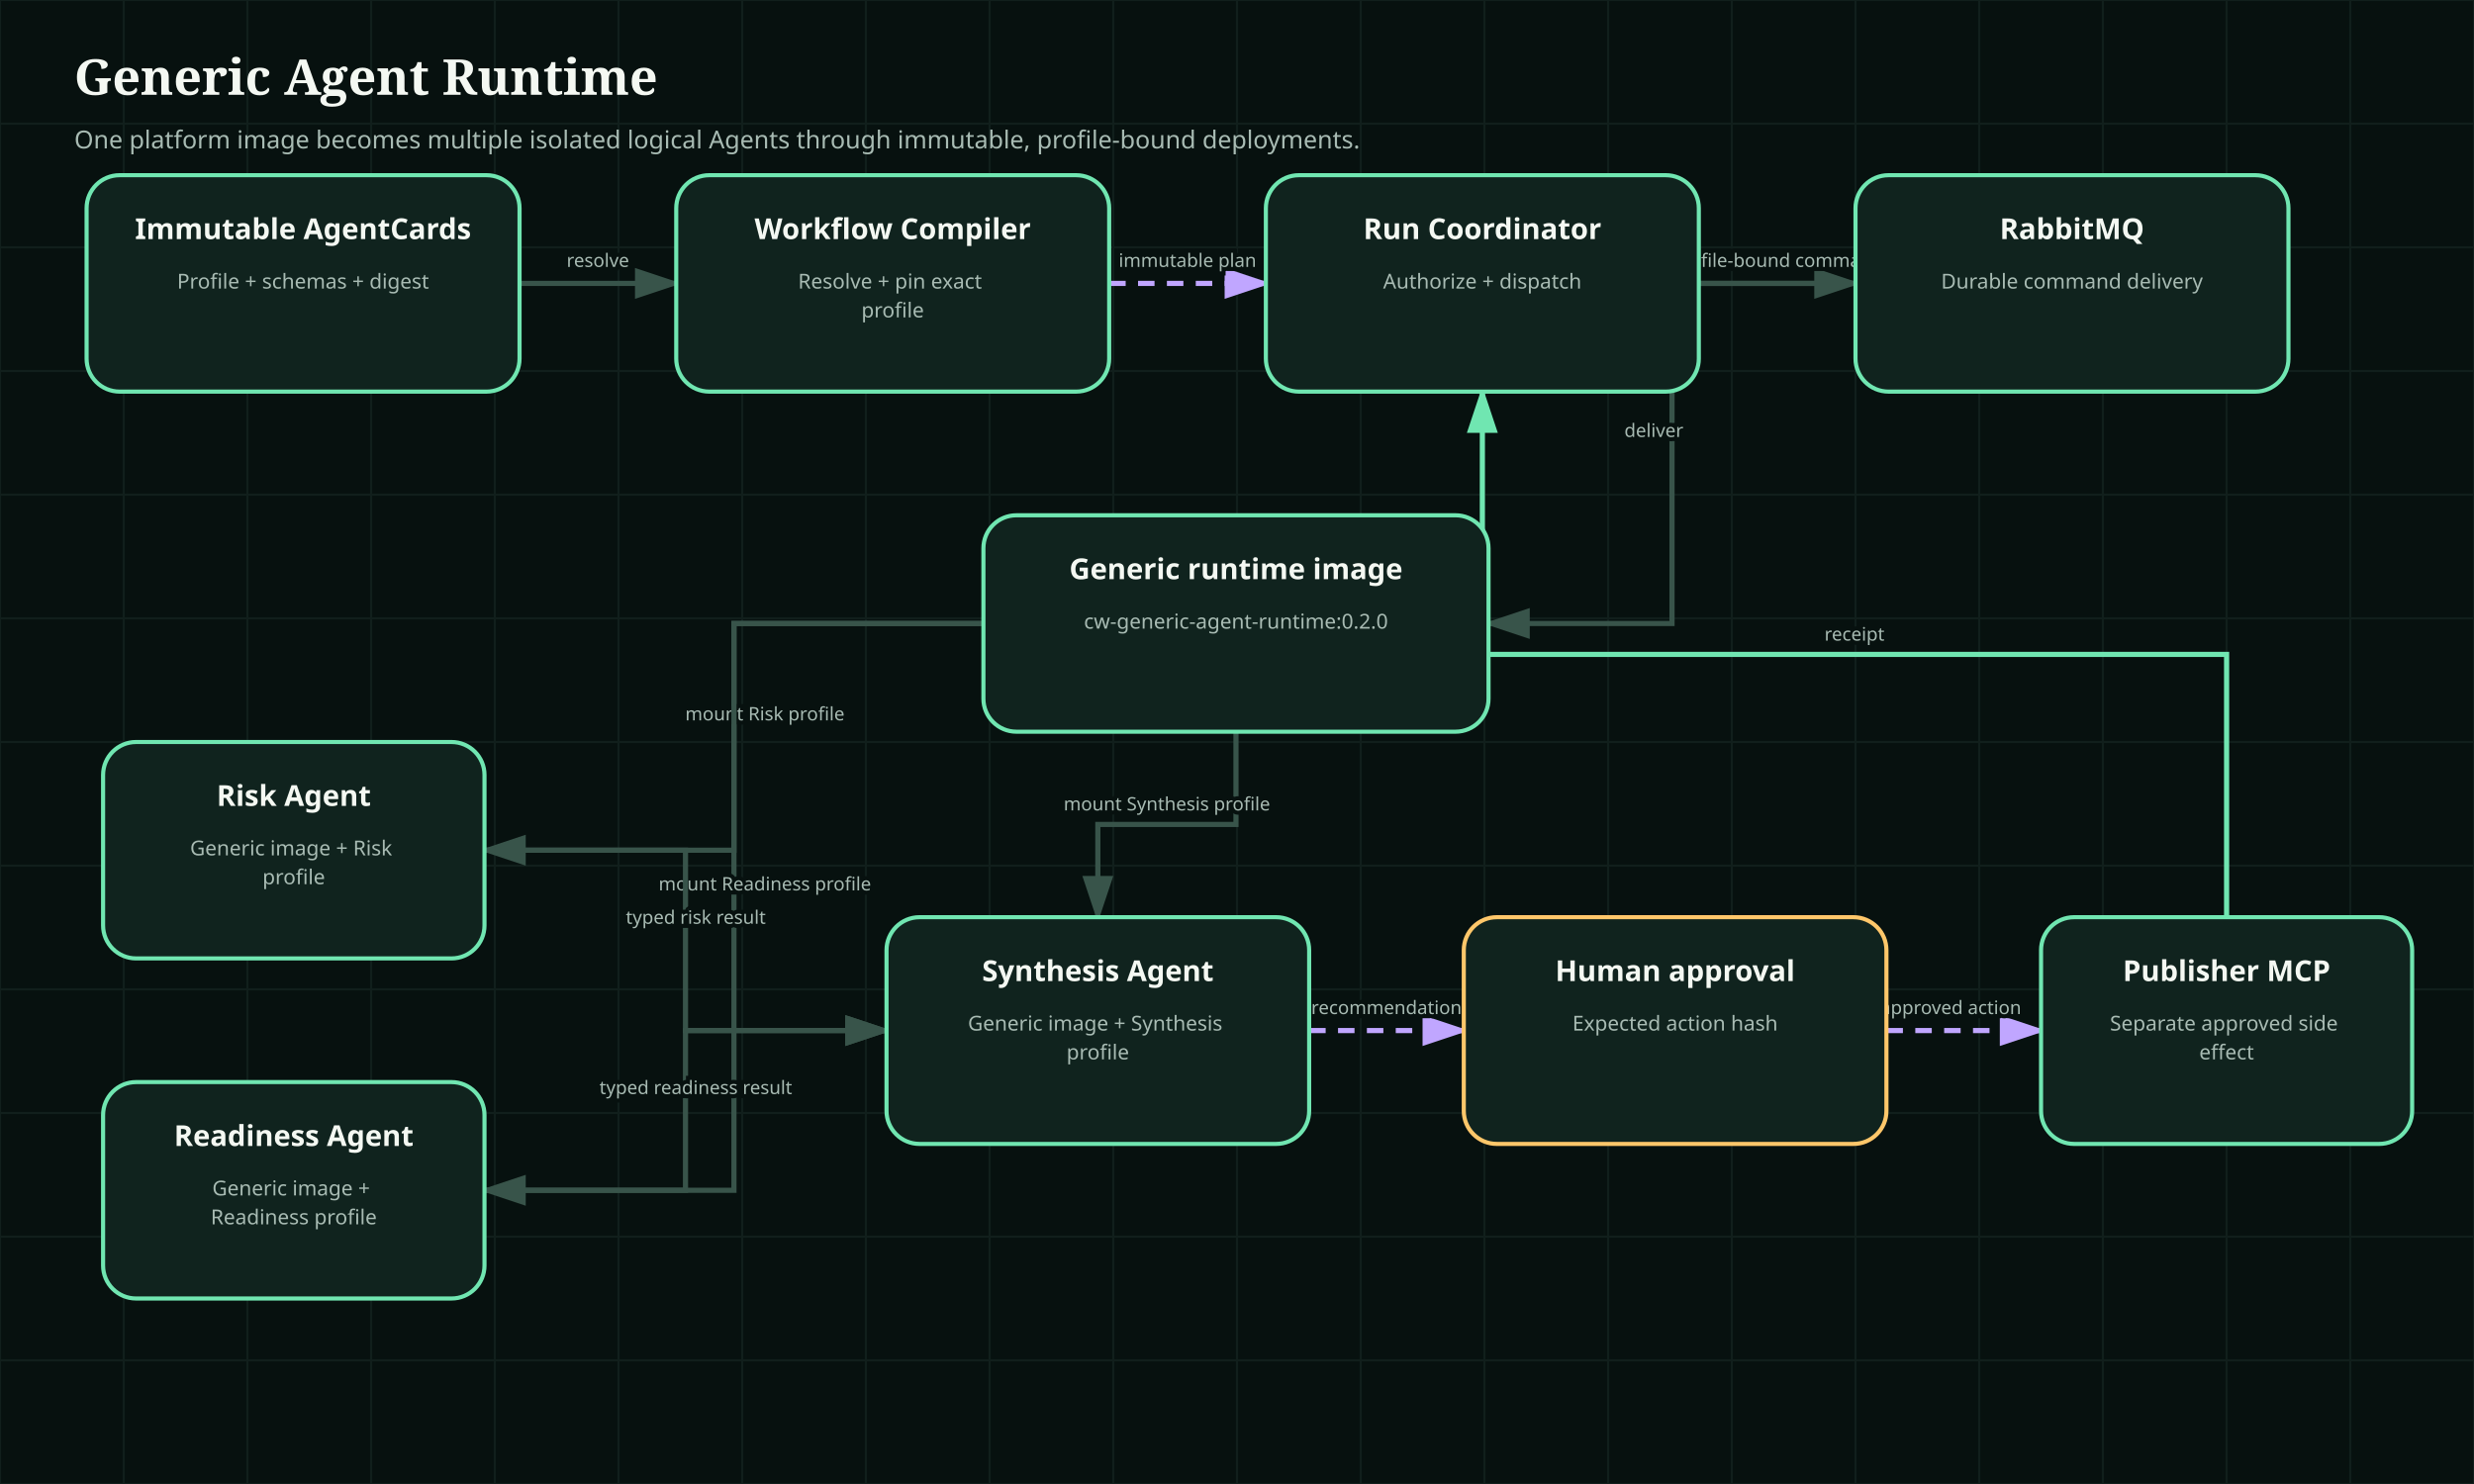
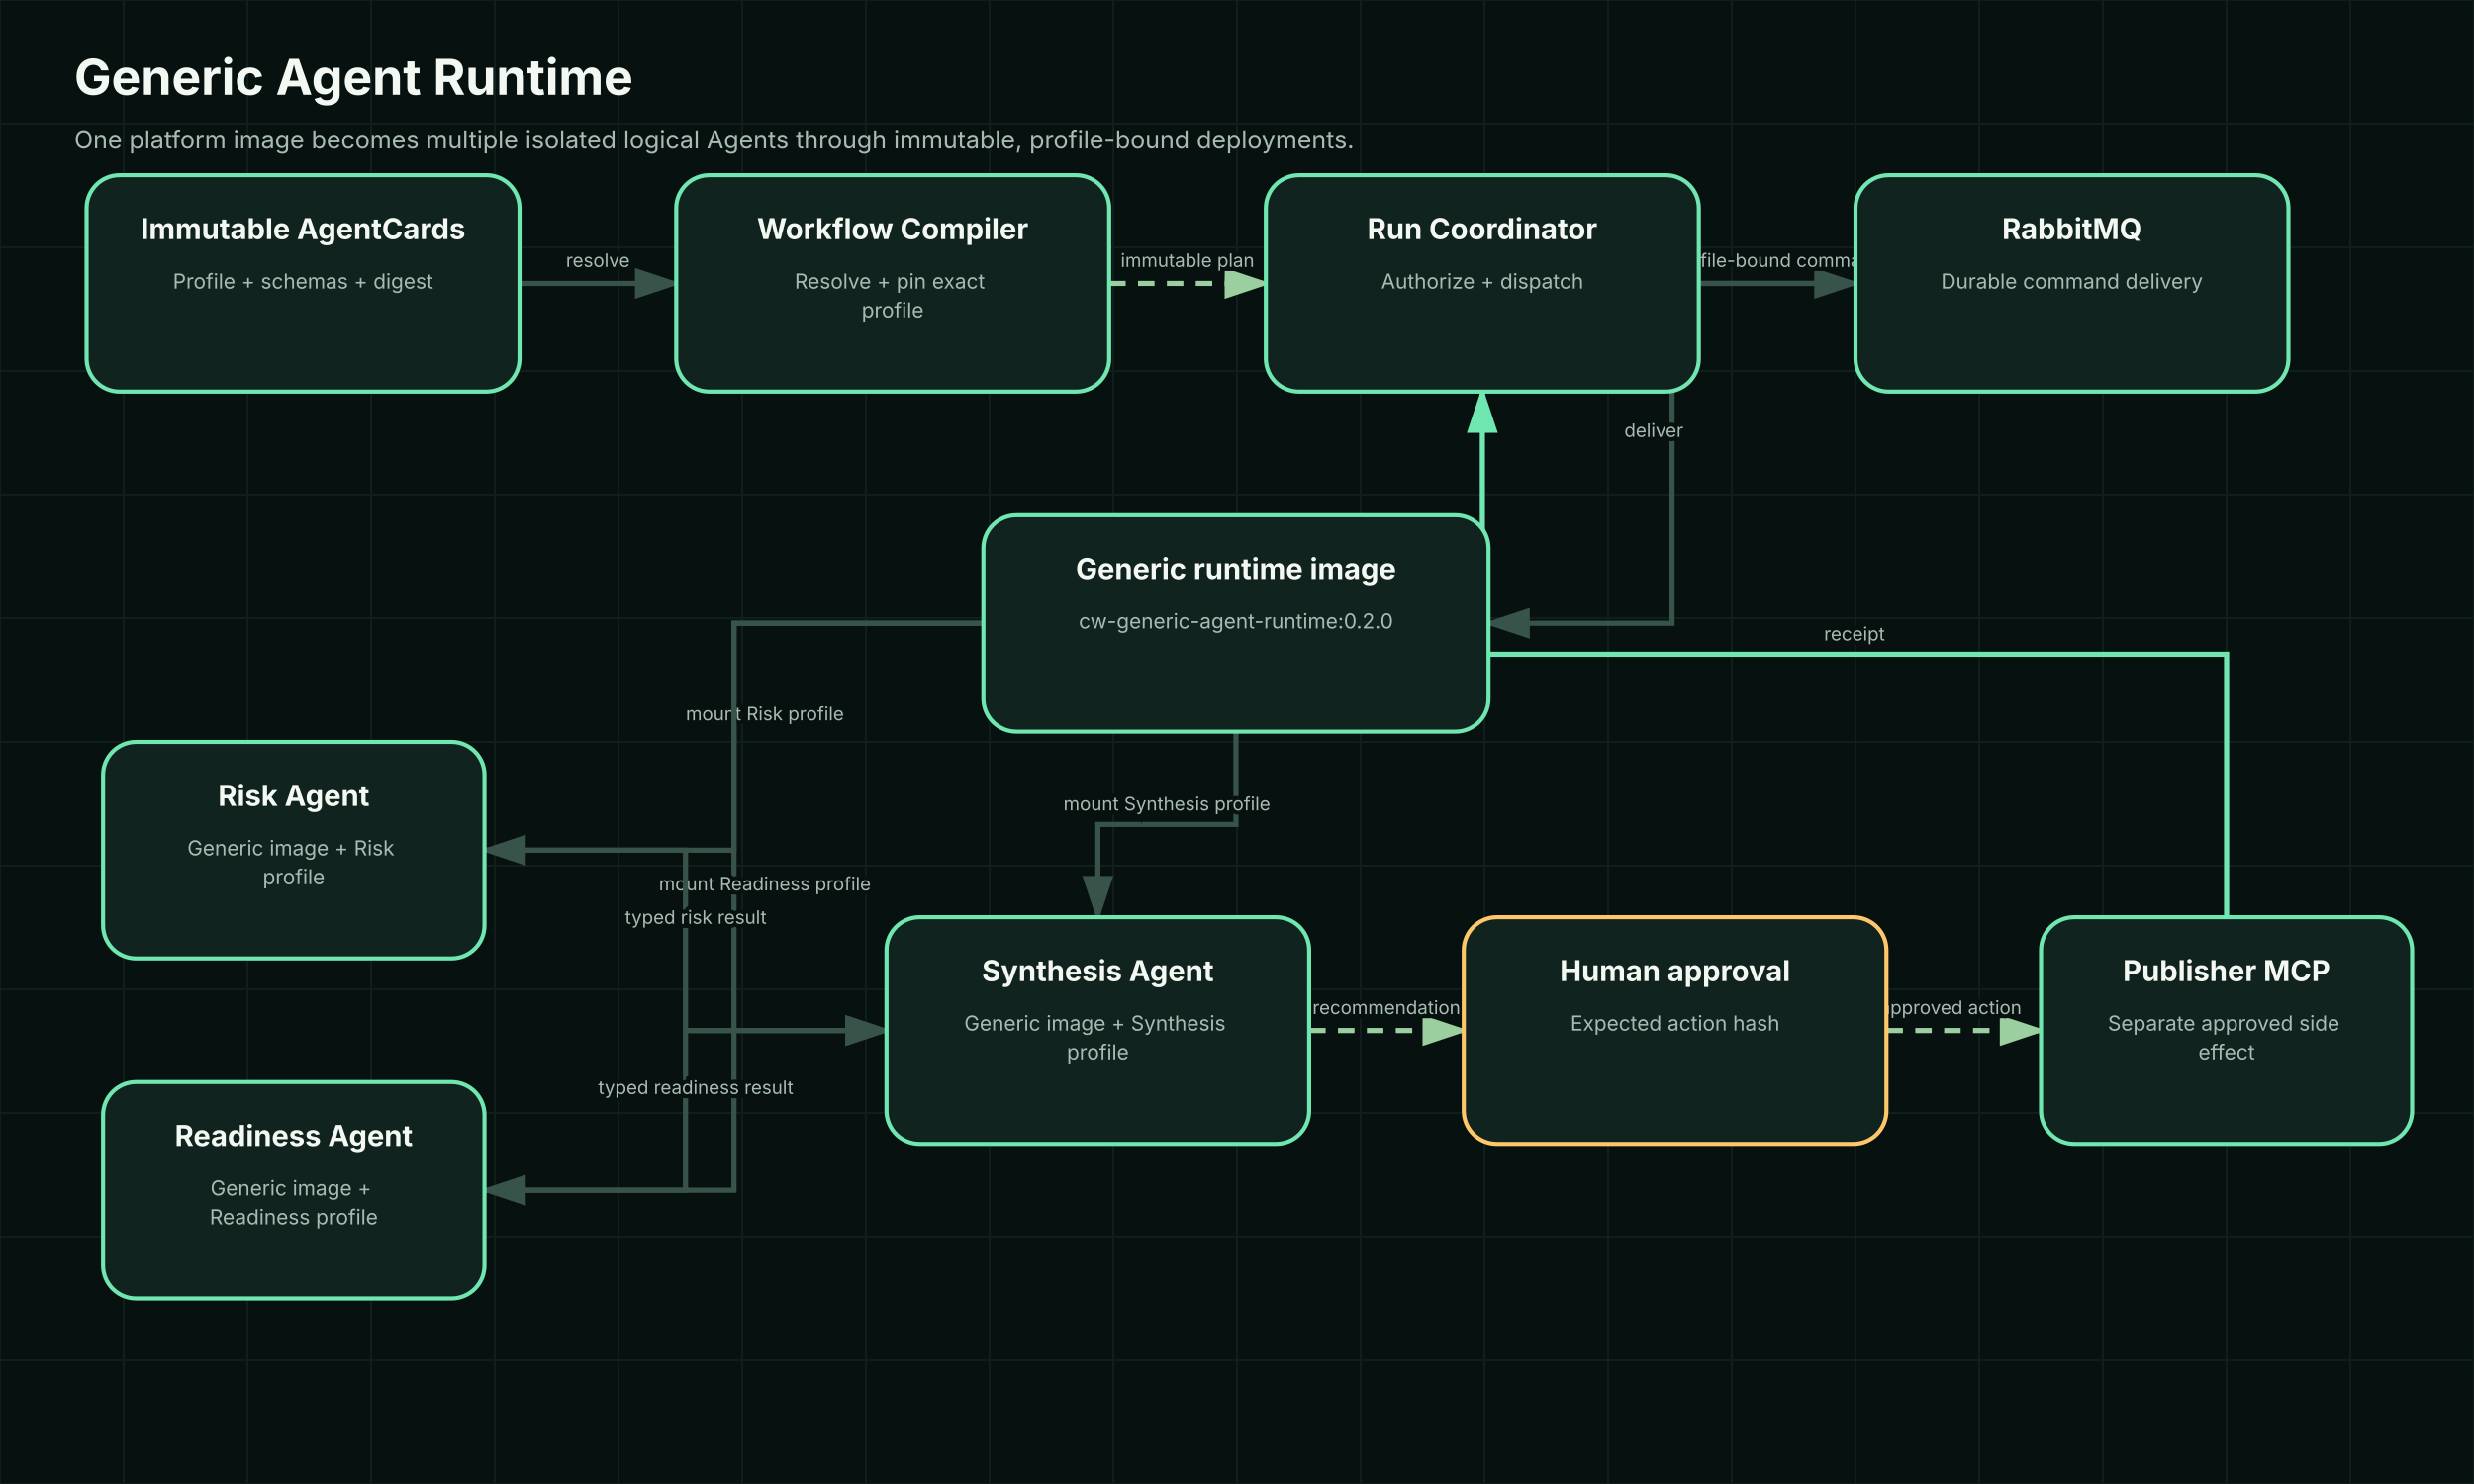
<svg xmlns="http://www.w3.org/2000/svg" viewBox="0 0 1200 720">
  <style>
  .grid-lines path { stroke:#38544a; stroke-width:1; }
-   .diagram-title { fill:#f4f8f2; font:700 24px Georgia,serif; }
-   .diagram-subtitle { fill:#a8bbb3; font:12px Segoe UI,sans-serif; }
+   .diagram-title { fill:#f4f8f2; font:700 24px Inter, ui-sans-serif, system-ui, -apple-system, BlinkMacSystemFont, "Segoe UI", sans-serif; }
+   .diagram-subtitle { fill:#a8bbb3; font:12px Inter, ui-sans-serif, system-ui, -apple-system, BlinkMacSystemFont, "Segoe UI", sans-serif; }
  .node rect { fill:#10231e; stroke:#38544a; stroke-width:2; }
-   .node-mint rect { stroke:#70e6b1; } .node-sky rect { stroke:#7dd8e8; }
-   .node-amber rect { stroke:#ffc76a; } .node-violet rect { stroke:#c0a6ff; }
-   .node-coral rect { stroke:#ff8a72; }
-   .node-title { fill:#f4f8f2; font:700 14px Segoe UI,sans-serif; text-anchor:middle; }
-   .node-subtitle { fill:#a8bbb3; font:10px Segoe UI,sans-serif; text-anchor:middle; }
+   .node-mint rect { stroke:#70e6b1; } .node-sky rect { stroke:#52b788; }
+   .node-amber rect { stroke:#ffc76a; } .node-violet rect { stroke:#9bcf9f; }
+   .node-coral rect { stroke:#7fb98d; }
+   .node-title { fill:#f4f8f2; font:700 14px Inter, ui-sans-serif, system-ui, -apple-system, BlinkMacSystemFont, "Segoe UI", sans-serif; text-anchor:middle; }
+   .node-subtitle { fill:#a8bbb3; font:10px Inter, ui-sans-serif, system-ui, -apple-system, BlinkMacSystemFont, "Segoe UI", sans-serif; text-anchor:middle; }
  .edge path { fill:none; stroke:#38544a; stroke-width:2.5; }
-   .edge text { fill:#a8bbb3; font:9px Segoe UI,sans-serif; text-anchor:middle; paint-order:stroke; stroke:#07110f; stroke-width:4; }
-   .edge-governance path { stroke:#c0a6ff; stroke-dasharray:8 6; }
+   .edge text { fill:#a8bbb3; font:9px Inter, ui-sans-serif, system-ui, -apple-system, BlinkMacSystemFont, "Segoe UI", sans-serif; text-anchor:middle; paint-order:stroke; stroke:#07110f; stroke-width:4; }
+   .edge-governance path { stroke:#9bcf9f; stroke-dasharray:8 6; }
  .edge-success path { stroke:#70e6b1; } .edge-evidence path { stroke:#ffc76a; stroke-dasharray:5 5; }
  .edge-waiting path { stroke:#ffc76a; stroke-dasharray:10 7; }
</style>
  <g role="img" aria-labelledby="diagram-title diagram-desc">
    <defs>
      <marker id="arrow" markerWidth="10" markerHeight="10" refX="8" refY="3" orient="auto">
        <path d="M0,0 L0,6 L9,3 z" fill="context-stroke" />
      </marker>
      <filter id="glow">
        <feGaussianBlur stdDeviation="5" result="b" />
        <feMerge>
          <feMergeNode in="b" />
          <feMergeNode in="SourceGraphic" />
        </feMerge>
      </filter>
    </defs>
    <rect width="1200" height="720" fill="#07110f" />
    <g class="grid-lines" opacity=".22">
      <path d="M 0 0 V 720" />
      <path d="M 60 0 V 720" />
      <path d="M 120 0 V 720" />
      <path d="M 180 0 V 720" />
      <path d="M 240 0 V 720" />
      <path d="M 300 0 V 720" />
      <path d="M 360 0 V 720" />
      <path d="M 420 0 V 720" />
      <path d="M 480 0 V 720" />
      <path d="M 540 0 V 720" />
      <path d="M 600 0 V 720" />
      <path d="M 660 0 V 720" />
      <path d="M 720 0 V 720" />
      <path d="M 780 0 V 720" />
      <path d="M 840 0 V 720" />
      <path d="M 900 0 V 720" />
      <path d="M 960 0 V 720" />
      <path d="M 1020 0 V 720" />
      <path d="M 1080 0 V 720" />
      <path d="M 1140 0 V 720" />
      <path d="M 1200 0 V 720" />
      <path d="M 0 0 H 1200" />
      <path d="M 0 60 H 1200" />
      <path d="M 0 120 H 1200" />
      <path d="M 0 180 H 1200" />
      <path d="M 0 240 H 1200" />
      <path d="M 0 300 H 1200" />
      <path d="M 0 360 H 1200" />
      <path d="M 0 420 H 1200" />
      <path d="M 0 480 H 1200" />
      <path d="M 0 540 H 1200" />
      <path d="M 0 600 H 1200" />
      <path d="M 0 660 H 1200" />
      <path d="M 0 720 H 1200" />
    </g>
    <text class="diagram-title" x="36" y="46">Generic Agent Runtime</text>
    <text class="diagram-subtitle" x="36" y="72">One platform image becomes multiple isolated logical Agents through immutable, profile-bound deployments.</text>
    <g class="edges">
      <g id="edge-g1" class="edge edge-data" data-edge-id="g1">
        <path d="M 252.0 137.5 L 290.0 137.5 L 290.0 137.5 L 328.0 137.5" marker-end="url(#arrow)" />
        <text x="290.0" y="129.5">resolve</text>
      </g>
      <g id="edge-g2" class="edge edge-governance" data-edge-id="g2">
        <path d="M 538.0 137.5 L 576.0 137.5 L 576.0 137.5 L 614.0 137.5" marker-end="url(#arrow)" />
        <text x="576.0" y="129.5">immutable plan</text>
      </g>
      <g id="edge-g3" class="edge edge-data" data-edge-id="g3">
        <path d="M 824.0 137.5 L 862.0 137.5 L 862.0 137.5 L 900.0 137.5" marker-end="url(#arrow)" />
        <text x="862.0" y="129.5">profile-bound command</text>
      </g>
      <g id="edge-g4" class="edge edge-data" data-edge-id="g4">
        <path d="M 900.0 137.5 L 811.0 137.5 L 811.0 302.5 L 722.0 302.5" marker-end="url(#arrow)" />
        <text x="802.2" y="212.0">deliver</text>
      </g>
      <g id="edge-g5" class="edge edge-data" data-edge-id="g5">
        <path d="M 477.0 302.5 L 356.0 302.5 L 356.0 412.5 L 235.0 412.5" marker-end="url(#arrow)" />
        <text x="371.0" y="349.5">mount Risk profile</text>
      </g>
      <g id="edge-g6" class="edge edge-data" data-edge-id="g6">
        <path d="M 477.0 302.5 L 356.0 302.5 L 356.0 577.5 L 235.0 577.5" marker-end="url(#arrow)" />
        <text x="371.0" y="432.0">mount Readiness profile</text>
      </g>
      <g id="edge-g6b" class="edge edge-data" data-edge-id="g6b">
        <path d="M 599.5 355.0 L 599.5 400.0 L 532.5 400.0 L 532.5 445.0" marker-end="url(#arrow)" />
        <text x="566.0" y="393.2">mount Synthesis profile</text>
      </g>
      <g id="edge-g7" class="edge edge-data" data-edge-id="g7">
        <path d="M 235.0 412.5 L 332.5 412.5 L 332.5 500.0 L 430.0 500.0" marker-end="url(#arrow)" />
        <text x="337.5" y="448.2">typed risk result</text>
      </g>
      <g id="edge-g8" class="edge edge-data" data-edge-id="g8">
        <path d="M 235.0 577.5 L 332.5 577.5 L 332.5 500.0 L 430.0 500.0" marker-end="url(#arrow)" />
        <text x="337.5" y="530.8">typed readiness result</text>
      </g>
      <g id="edge-g9" class="edge edge-governance" data-edge-id="g9">
        <path d="M 635.0 500.0 L 672.5 500.0 L 672.5 500.0 L 710.0 500.0" marker-end="url(#arrow)" />
        <text x="672.5" y="492.0">recommendation</text>
      </g>
      <g id="edge-g10" class="edge edge-governance" data-edge-id="g10">
        <path d="M 915.0 500.0 L 952.5 500.0 L 952.5 500.0 L 990.0 500.0" marker-end="url(#arrow)" />
        <text x="946.2" y="492.0">approved action</text>
      </g>
      <g id="edge-g11" class="edge edge-success" data-edge-id="g11">
        <path d="M 1080.0 445.0 L 1080.0 317.5 L 719.0 317.5 L 719.0 190.0" marker-end="url(#arrow)" />
        <text x="899.5" y="310.8">receipt</text>
      </g>
    </g>
    <g class="nodes">
      <g id="node-registry" class="node node-mint">
        <rect x="42" y="85" width="210" height="105" rx="16" />
        <text class="node-title" x="147.0" y="116">
          <tspan x="147.0" dy="0">Immutable AgentCards</tspan>
        </text>
        <text class="node-subtitle" x="147.0" y="140">
          <tspan x="147.0" dy="0">Profile + schemas + digest</tspan>
        </text>
      </g>
      <g id="node-compiler" class="node node-mint">
        <rect x="328" y="85" width="210" height="105" rx="16" />
        <text class="node-title" x="433.0" y="116">
          <tspan x="433.0" dy="0">Workflow Compiler</tspan>
        </text>
        <text class="node-subtitle" x="433.0" y="140">
          <tspan x="433.0" dy="0">Resolve + pin exact</tspan>
          <tspan x="433.0" dy="14">profile</tspan>
        </text>
      </g>
      <g id="node-coordinator" class="node node-mint">
        <rect x="614" y="85" width="210" height="105" rx="16" />
        <text class="node-title" x="719.0" y="116">
          <tspan x="719.0" dy="0">Run Coordinator</tspan>
        </text>
        <text class="node-subtitle" x="719.0" y="140">
          <tspan x="719.0" dy="0">Authorize + dispatch</tspan>
        </text>
      </g>
      <g id="node-rabbit" class="node node-mint">
        <rect x="900" y="85" width="210" height="105" rx="16" />
        <text class="node-title" x="1005.0" y="116">
          <tspan x="1005.0" dy="0">RabbitMQ</tspan>
        </text>
        <text class="node-subtitle" x="1005.0" y="140">
          <tspan x="1005.0" dy="0">Durable command delivery</tspan>
        </text>
      </g>
      <g id="node-image" class="node node-mint">
        <rect x="477" y="250" width="245" height="105" rx="16" />
        <text class="node-title" x="599.5" y="281">
          <tspan x="599.5" dy="0">Generic runtime image</tspan>
        </text>
        <text class="node-subtitle" x="599.5" y="305">
          <tspan x="599.5" dy="0">cw-generic-agent-runtime:0.2.0</tspan>
        </text>
      </g>
      <g id="node-risk" class="node node-mint">
        <rect x="50" y="360" width="185" height="105" rx="16" />
        <text class="node-title" x="142.5" y="391">
          <tspan x="142.5" dy="0">Risk Agent</tspan>
        </text>
        <text class="node-subtitle" x="142.5" y="415">
          <tspan x="142.5" dy="0">Generic image + Risk</tspan>
          <tspan x="142.5" dy="14">profile</tspan>
        </text>
      </g>
      <g id="node-readiness" class="node node-mint">
        <rect x="50" y="525" width="185" height="105" rx="16" />
        <text class="node-title" x="142.5" y="556">
          <tspan x="142.5" dy="0">Readiness Agent</tspan>
        </text>
        <text class="node-subtitle" x="142.5" y="580">
          <tspan x="142.5" dy="0">Generic image +</tspan>
          <tspan x="142.5" dy="14">Readiness profile</tspan>
        </text>
      </g>
      <g id="node-synthesis" class="node node-mint">
        <rect x="430" y="445" width="205" height="110" rx="16" />
        <text class="node-title" x="532.5" y="476">
          <tspan x="532.5" dy="0">Synthesis Agent</tspan>
        </text>
        <text class="node-subtitle" x="532.5" y="500">
          <tspan x="532.5" dy="0">Generic image + Synthesis</tspan>
          <tspan x="532.5" dy="14">profile</tspan>
        </text>
      </g>
      <g id="node-approval" class="node node-amber">
        <rect x="710" y="445" width="205" height="110" rx="16" />
        <text class="node-title" x="812.5" y="476">
          <tspan x="812.5" dy="0">Human approval</tspan>
        </text>
        <text class="node-subtitle" x="812.5" y="500">
          <tspan x="812.5" dy="0">Expected action hash</tspan>
        </text>
      </g>
      <g id="node-publisher" class="node node-mint">
        <rect x="990" y="445" width="180" height="110" rx="16" />
        <text class="node-title" x="1080.0" y="476">
          <tspan x="1080.0" dy="0">Publisher MCP</tspan>
        </text>
        <text class="node-subtitle" x="1080.0" y="500">
          <tspan x="1080.0" dy="0">Separate approved side</tspan>
          <tspan x="1080.0" dy="14">effect</tspan>
        </text>
      </g>
    </g>
  </g>
</svg>
